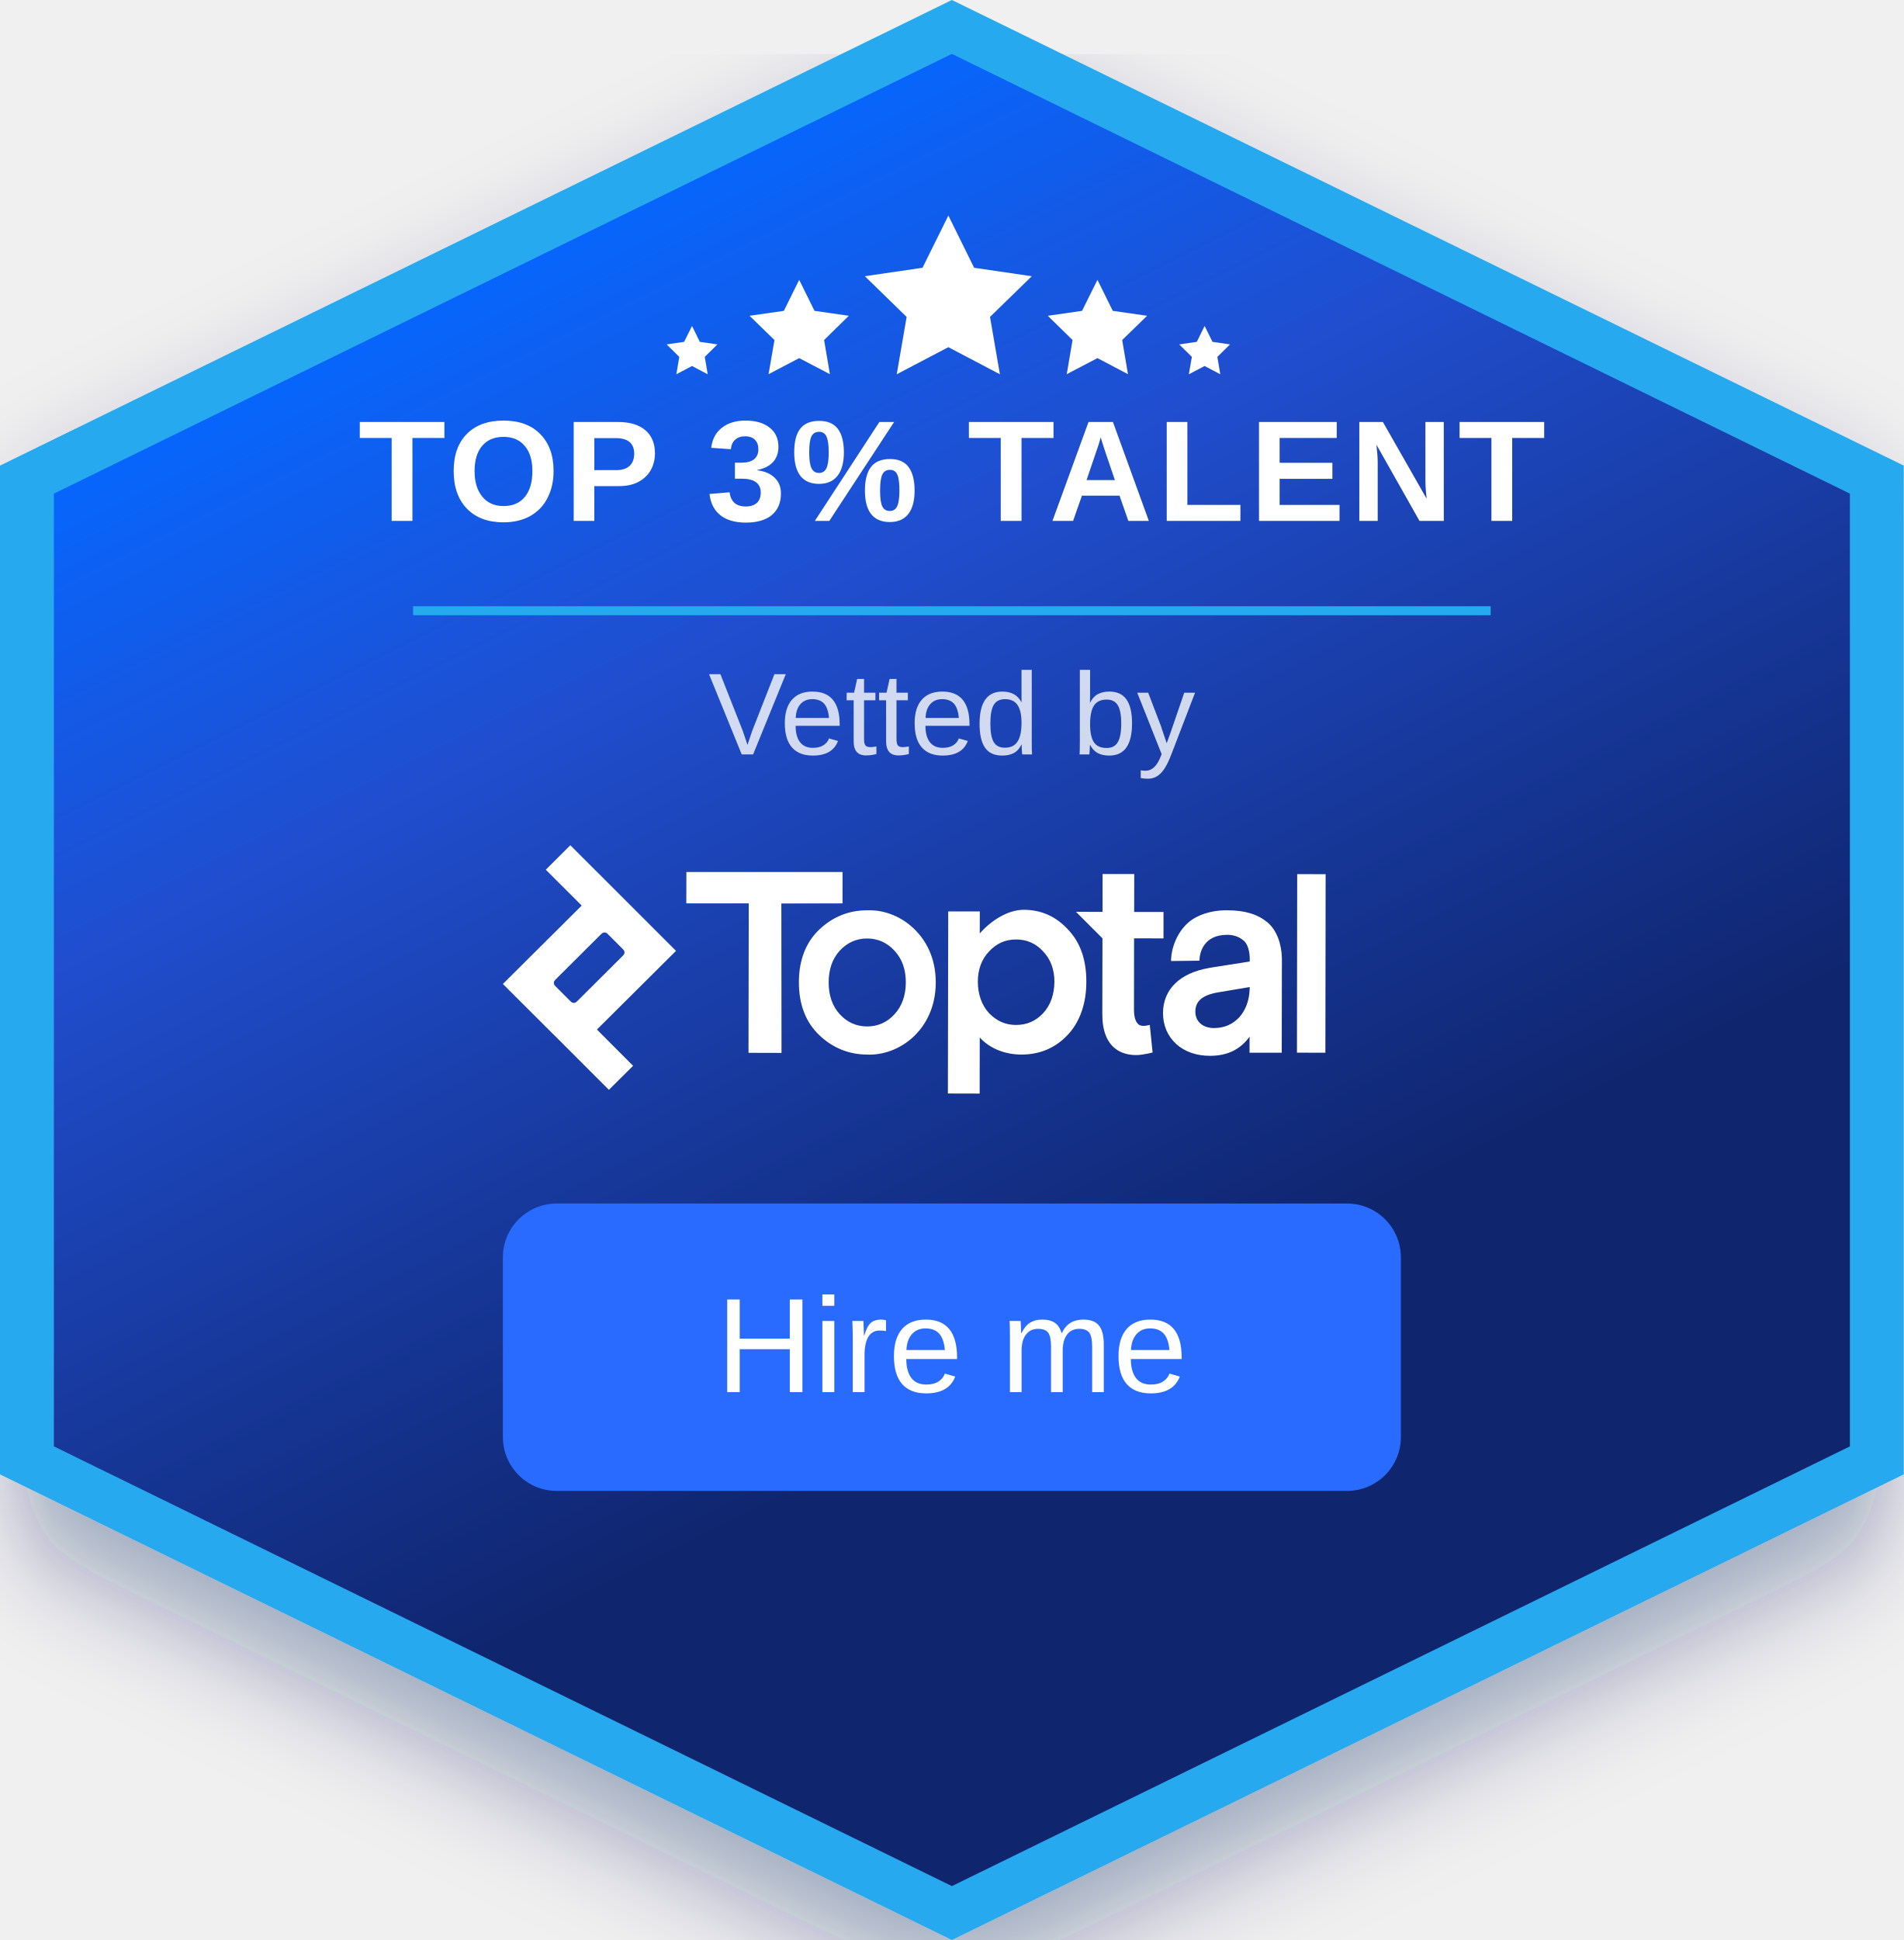
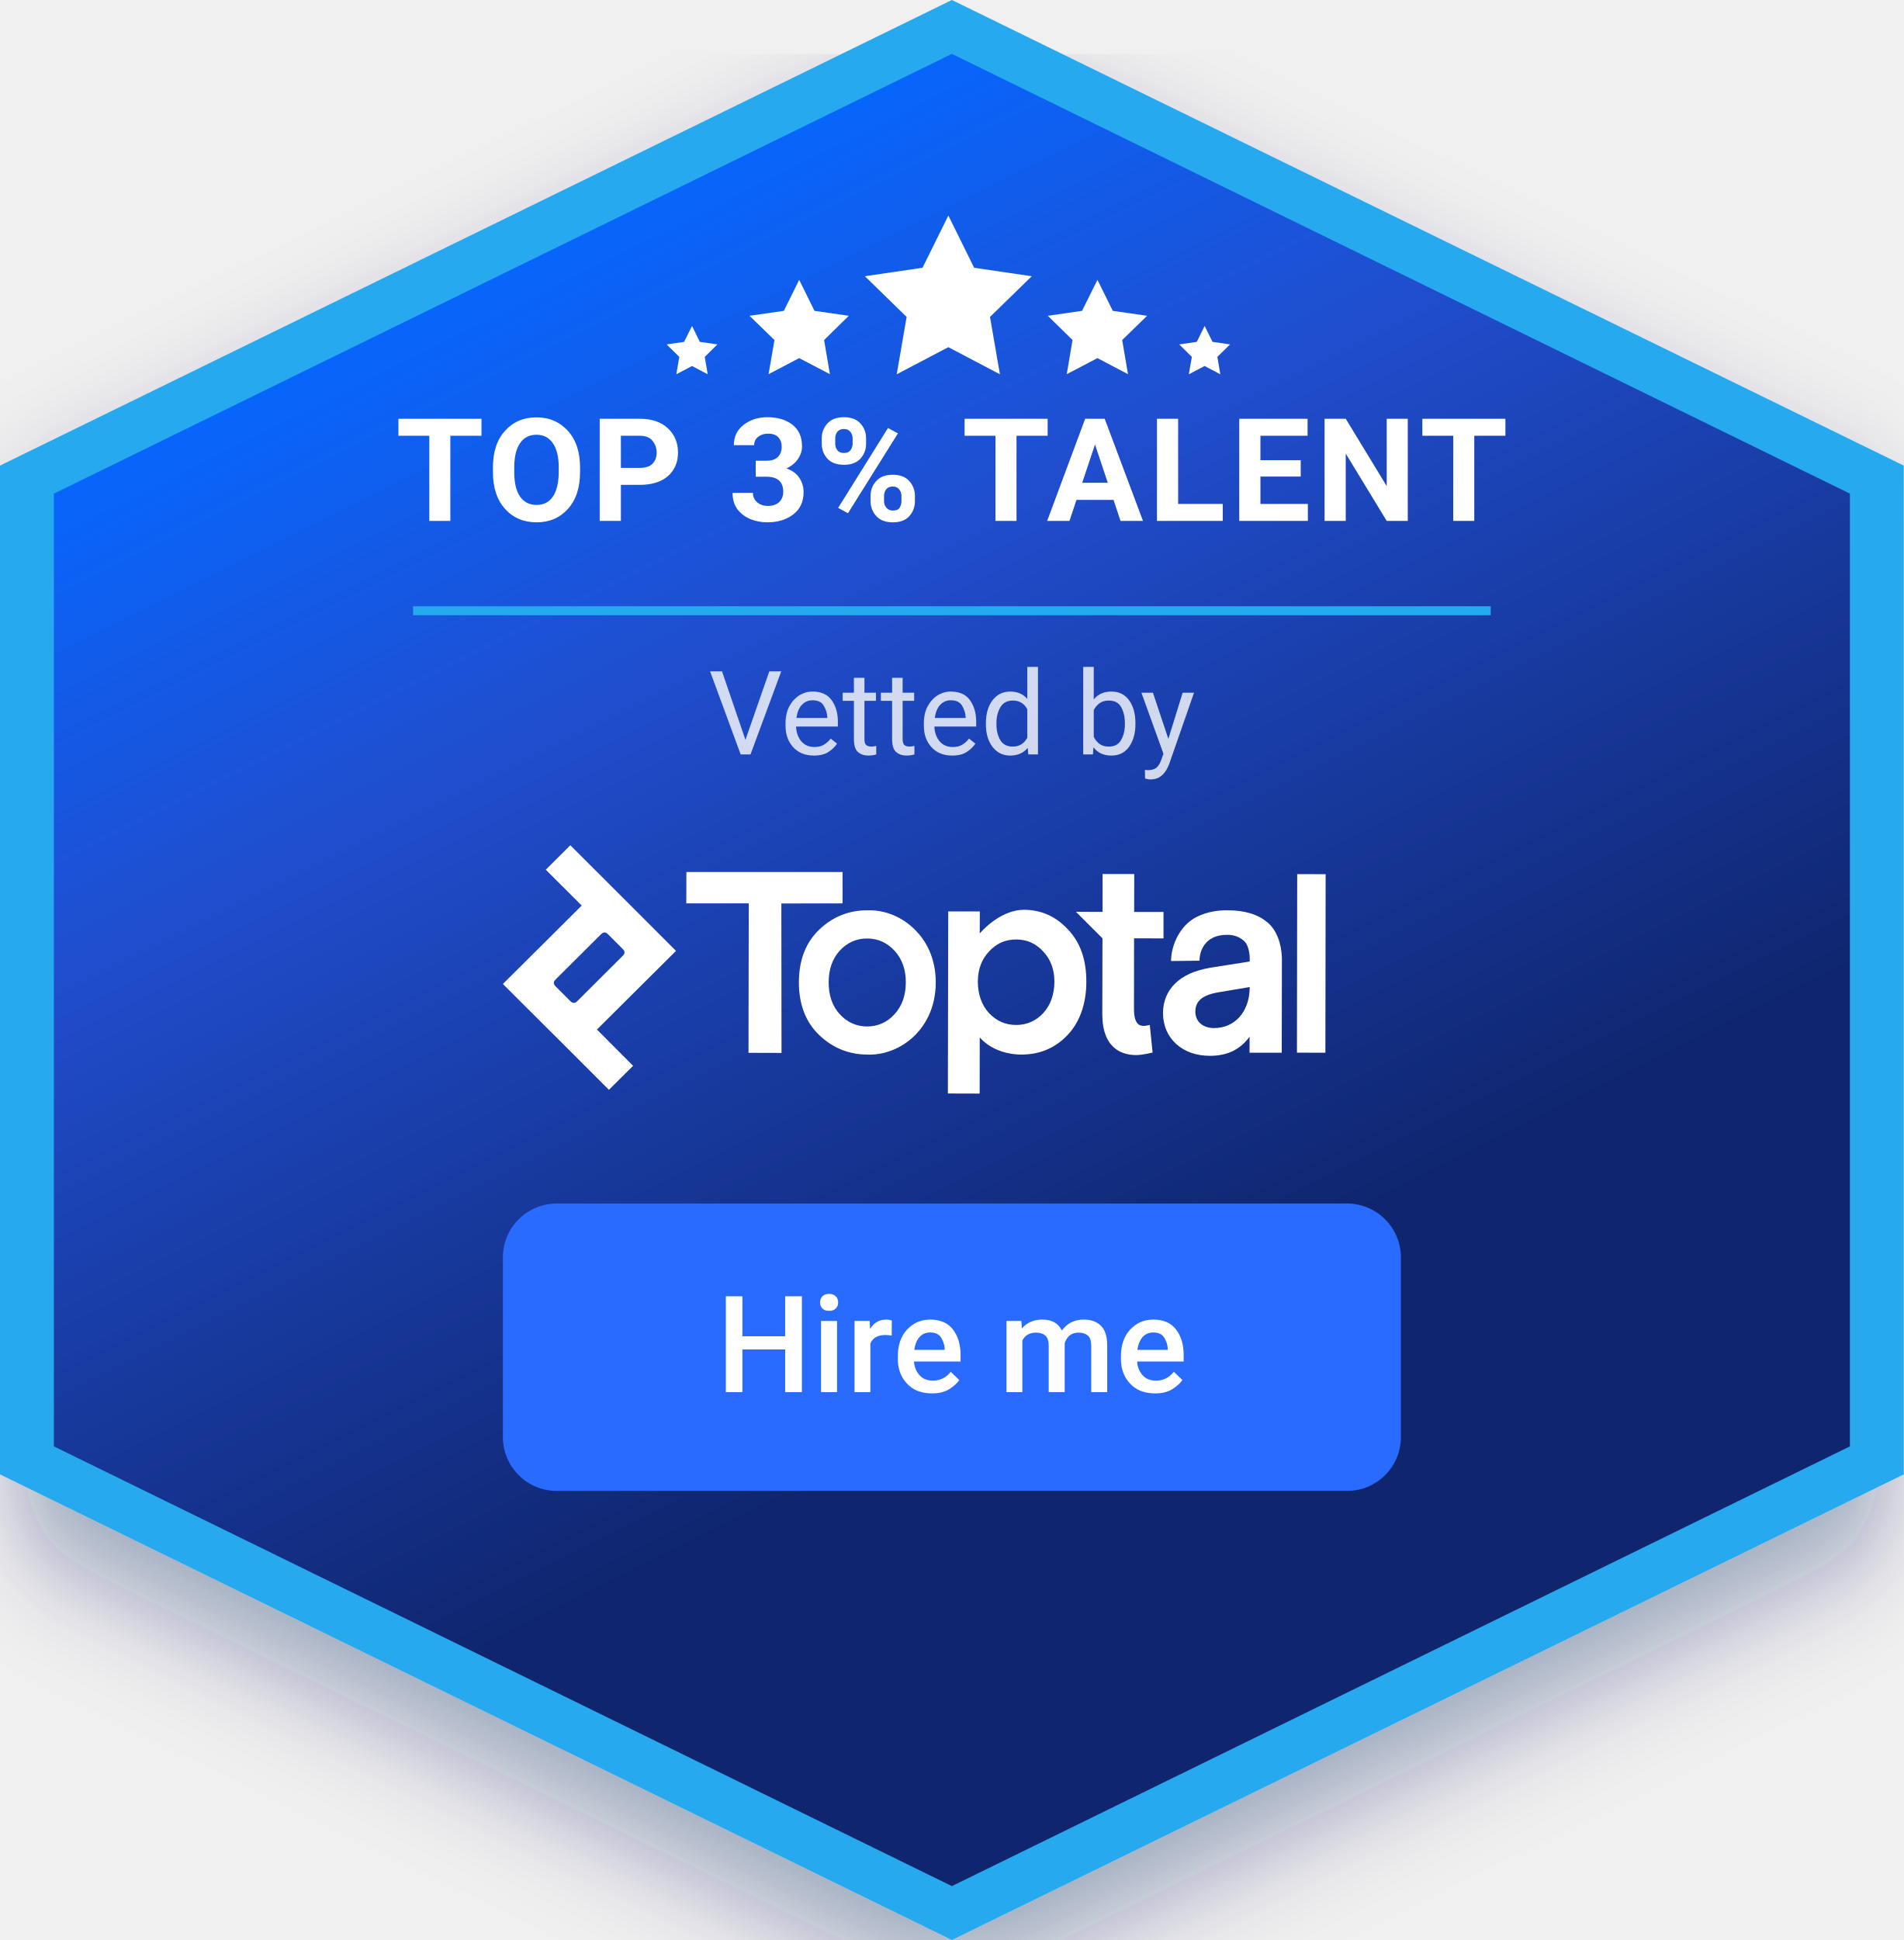
<svg xmlns="http://www.w3.org/2000/svg" viewBox="0 0 212 216" width="212" height="216">
  <defs>
    <linearGradient id="toptalBg" x1="0%" y1="0%" x2="50%" y2="100%">
      <stop offset="18%" stop-color="#0667ff" />
      <stop offset="40%" stop-color="#204ecf" />
      <stop offset="80%" stop-color="#0f256e" />
    </linearGradient>
    <filter id="dropShadow" x="-20%" y="-20%" width="140%" height="140%">
      <feDropShadow dx="0" dy="6" stdDeviation="6" flood-color="rgba(6,30,96,0.35)" />
    </filter>
  </defs>
  <polygon points="106,0 212,51.84 212,164.16 106,216 0,164.16 0,51.84" fill="#25a9ef" filter="url(#dropShadow)" />
  <polygon points="106,6 206,54.96 206,161.04 106,210 6,161.04 6,54.96" fill="url(#toptalBg)" />
  <g transform="translate(74, 24)">
    <svg width="64" height="18" viewBox="0 0 60 17">
      <path d="m20.85 6.38 6.06-.89 2.72-5.49 2.71 5.49 6.06.89-4.39 4.28 1.04 6.03-5.42-2.85-5.43 2.85 1.04-6.03zm33.06 7.17 1.85-.27.82-1.67.83 1.67 1.84.27-1.33 1.31.31 1.83-1.65-.87-1.66.87.32-1.83zm-3.38-3.01-3.61-.52-1.61-3.26-1.62 3.26-3.6.52 2.6 2.55-.61 3.59 3.23-1.69 3.21 1.69-.61-3.59zm-45.19 3.01-1.85-.27-.82-1.67-.83 1.67-1.84.27 1.33 1.31-.31 1.83 1.65-.87 1.65.87-.31-1.83zm3.38-3.01 3.61-.52 1.61-3.26 1.61 3.26 3.61.52-2.6 2.55.61 3.59-3.23-1.69-3.22 1.69.62-3.59z" fill="#ffffff" />
    </svg>
  </g>
-   <text x="106" y="58" font-family="proxima-nova, Arial, Helvetica, sans-serif" font-size="16" font-weight="700" fill="#ffffff" text-anchor="middle" letter-spacing="0.5">TOP 3% TALENT</text>
+   <text x="106" y="58" font-family="system-ui, -apple-system, BlinkMacSystemFont, 'Segoe UI', Roboto, Helvetica, Arial, sans-serif" font-size="16" font-weight="700" fill="#ffffff" text-anchor="middle" letter-spacing="0.5">TOP 3% TALENT</text>
  <line x1="46" y1="68" x2="166" y2="68" stroke="#25a9ef" stroke-width="1" />
-   <text x="106" y="84" font-family="proxima-nova, Arial, Helvetica, sans-serif" font-size="13" opacity="0.8" fill="#ffffff" text-anchor="middle">Vetted by</text>
+   <text x="106" y="84" font-family="system-ui, -apple-system, BlinkMacSystemFont, 'Segoe UI', Roboto, Helvetica, Arial, sans-serif" font-size="13" opacity="0.8" fill="#ffffff" text-anchor="middle">Vetted by</text>
  <g transform="translate(56, 94)">
    <svg width="100" height="28" viewBox="0 0 108 30">
      <g clip-rule="evenodd" fill="#ffffff" fill-rule="evenodd">
        <path d="m8.11 0 6.71 6.7c.05.05.09.1.15.15l5.85 5.85-9.51 9.46 4.35 4.36-2.91 2.89-6.66-6.66c-.08-.07-.16-.15-.24-.23l-5.85-5.84 9.48-9.43-4.32-4.31zm4.25 10.5c-.09-.02-.18-.02-.26 0-.09.03-.16.07-.32.22l-5.41 5.39c-.16.16-.2.23-.22.31-.03.09-.03.18 0 .26.02.09.07.17.22.32l1.72 1.72c.15.15.22.19.31.22.09.02.17.02.26 0 .09-.03.16-.07.31-.22l5.41-5.39c.16-.15.2-.23.23-.31.02-.09.02-.17 0-.26s-.07-.16-.22-.31l-1.72-1.72c-.15-.16-.23-.2-.31-.23z" />
        <path d="m62.65 7.76c2.11 0 3.91.82 5.34 2.4 1.46 1.53 2.19 3.64 2.18 6.26 0 2.56-.75 4.8-2.24 6.38-1.47 1.57-3.34 2.37-5.58 2.37-1.93-.01-3.68-.7-4.84-1.89l-.16-.17-.01 6.75-3.82-.01v-.28l.04-21.61h3.8l-.01 2.64c1.25-1.41 3.26-2.84 5.3-2.84zm24.45.06c2.18 0 3.68.49 4.84 1.44 1.11.92 1.7 2.56 1.75 4.29v.26l-.02 11.14h-3.87v-.46c0-.48 0-.97 0-1.47-1.12 1.55-2.68 2.3-4.76 2.3-1.65 0-3.05-.5-4.07-1.43-1.03-.94-1.58-2.23-1.58-3.73.02-2.83 2.02-4.79 5.52-5.4l.27-.05 4.64-.73v-.37c0-.78-.23-1.72-.69-2.11-.47-.4-1.04-.73-2.03-.73-2.73 0-3.29 2.01-3.32 3.02v.09l-3.42.04c0-1.49.69-3.42 2.08-4.63 1.12-.97 2.75-1.42 4.33-1.47h.3zm-14.98-4.36h3.81l-.01 4.56h3.53v3.18l-3.54-.01-.01 8.54c0 .94.19 1.56.6 1.85.43.3 1.3.02 1.3.02l.34 3.32s-1.2.31-1.96.31c-.99 0-1.84-.25-2.49-.75-1.06-.8-1.6-2.2-1.6-4.17l.02-9.12-3.19-3.19 3.2.01zm-22.46 6.8c1.1 1.13 2.41 3.14 2.4 6.26-.01 3.11-1.32 5.11-2.41 6.24-1.5 1.54-3.54 2.42-5.59 2.42-.08 0-.16 0-.25-.01-2.19-.01-4.13-.79-5.75-2.33-1.63-1.55-2.46-3.68-2.46-6.36s.84-4.82 2.47-6.36c1.62-1.53 3.55-2.3 5.75-2.3 2.17-.07 4.29.83 5.84 2.44zm-8.81-7.04v3.77l-7.36.01.02 17.97-3.97-.01v-.34l.03-17.63h-7.51l.01-3.77zm54.68.25 3.42.01v.09l-.03 21.38-3.42-.01v-.1zm-5.71 13.58-3.81.64c-1.86.32-2.72 1.04-2.73 2.3-.01 1.15.81 1.92 2.09 1.99h.16.02c2.44 0 4.17-1.9 4.26-4.67l.01-.22zm-46.02-5.84c-1.28 0-2.39.49-3.29 1.47-.88.96-1.33 2.24-1.33 3.81 0 1.58.45 2.86 1.33 3.82.89.98 2 1.47 3.28 1.48 1.3 0 2.42-.49 3.31-1.47.9-.98 1.35-2.26 1.36-3.81.01-1.56-.45-2.84-1.35-3.82s-2.01-1.48-3.31-1.48zm17.94.12h-.02c-1.28 0-2.34.46-3.24 1.43-.9.94-1.35 2.16-1.36 3.63 0 1.49.45 2.83 1.35 3.8.92.95 1.98 1.42 3.25 1.42 1.29 0 2.38-.48 3.25-1.41.91-.97 1.35-2.3 1.36-3.79 0-1.48-.46-2.7-1.34-3.63-.87-.96-1.96-1.45-3.25-1.45z" />
      </g>
    </svg>
  </g>
  <g transform="translate(56, 134)">
    <rect width="100" height="32" rx="6" fill="#296bff" />
-     <text x="50" y="21" font-family="proxima-nova, Arial, Helvetica, sans-serif" font-size="15" font-weight="500" fill="#ffffff" text-anchor="middle">Hire me</text>
+     <text x="50" y="21" font-family="system-ui, -apple-system, BlinkMacSystemFont, 'Segoe UI', Roboto, Helvetica, Arial, sans-serif" font-size="15" font-weight="500" fill="#ffffff" text-anchor="middle">Hire me</text>
  </g>
</svg>
